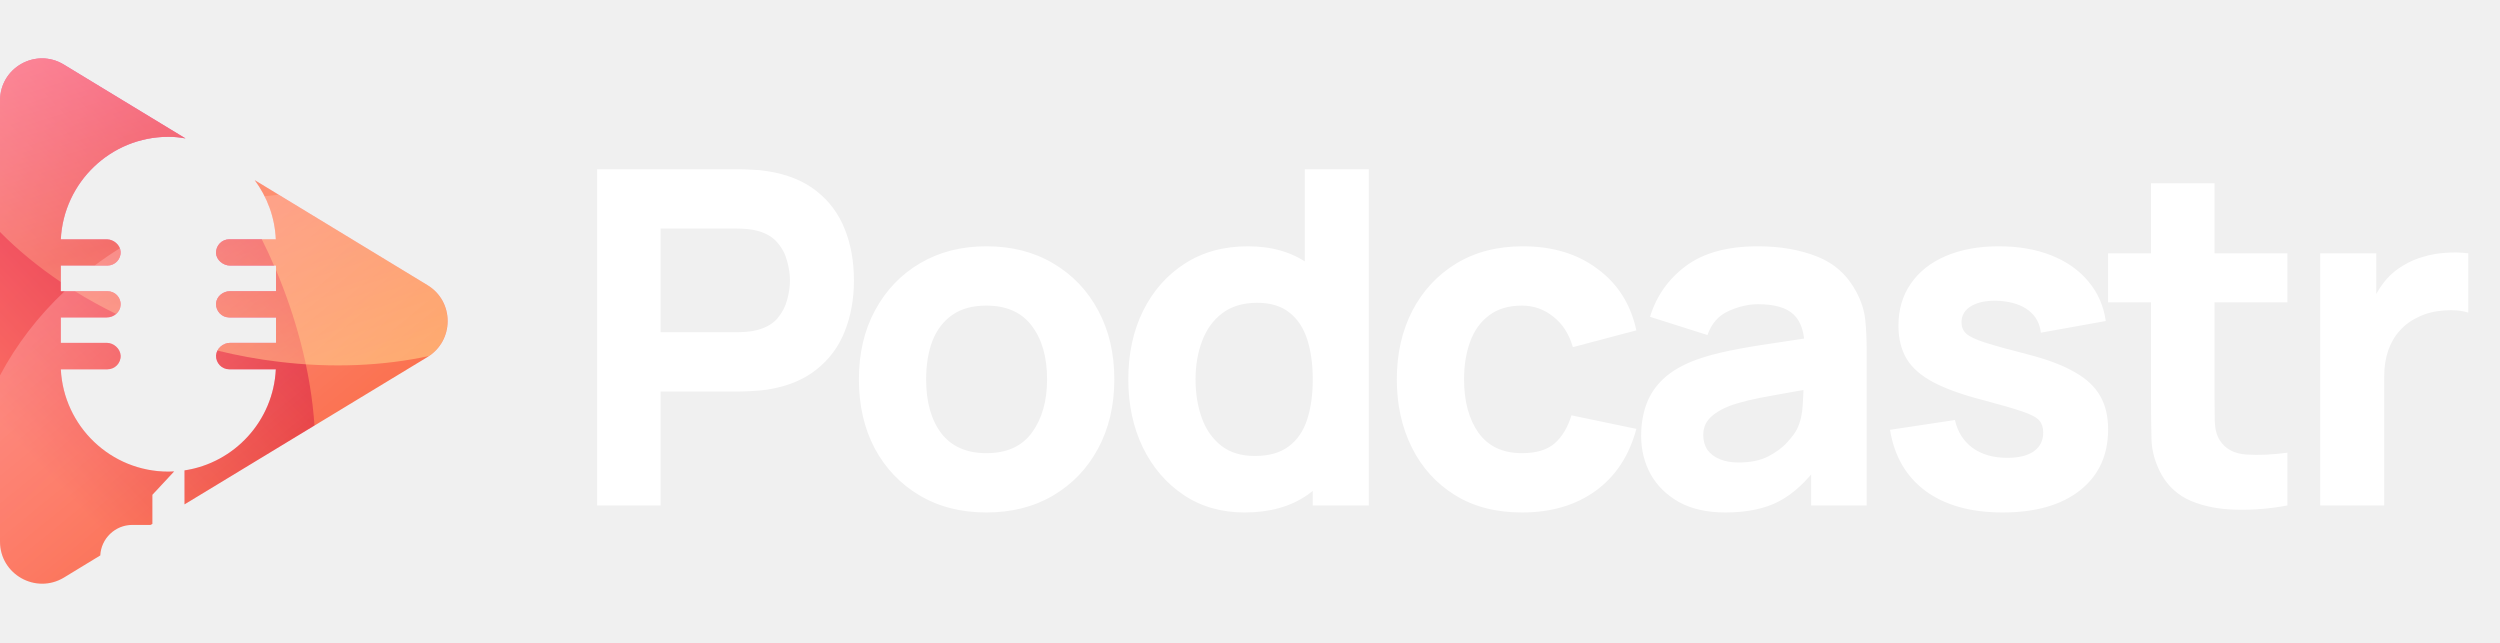
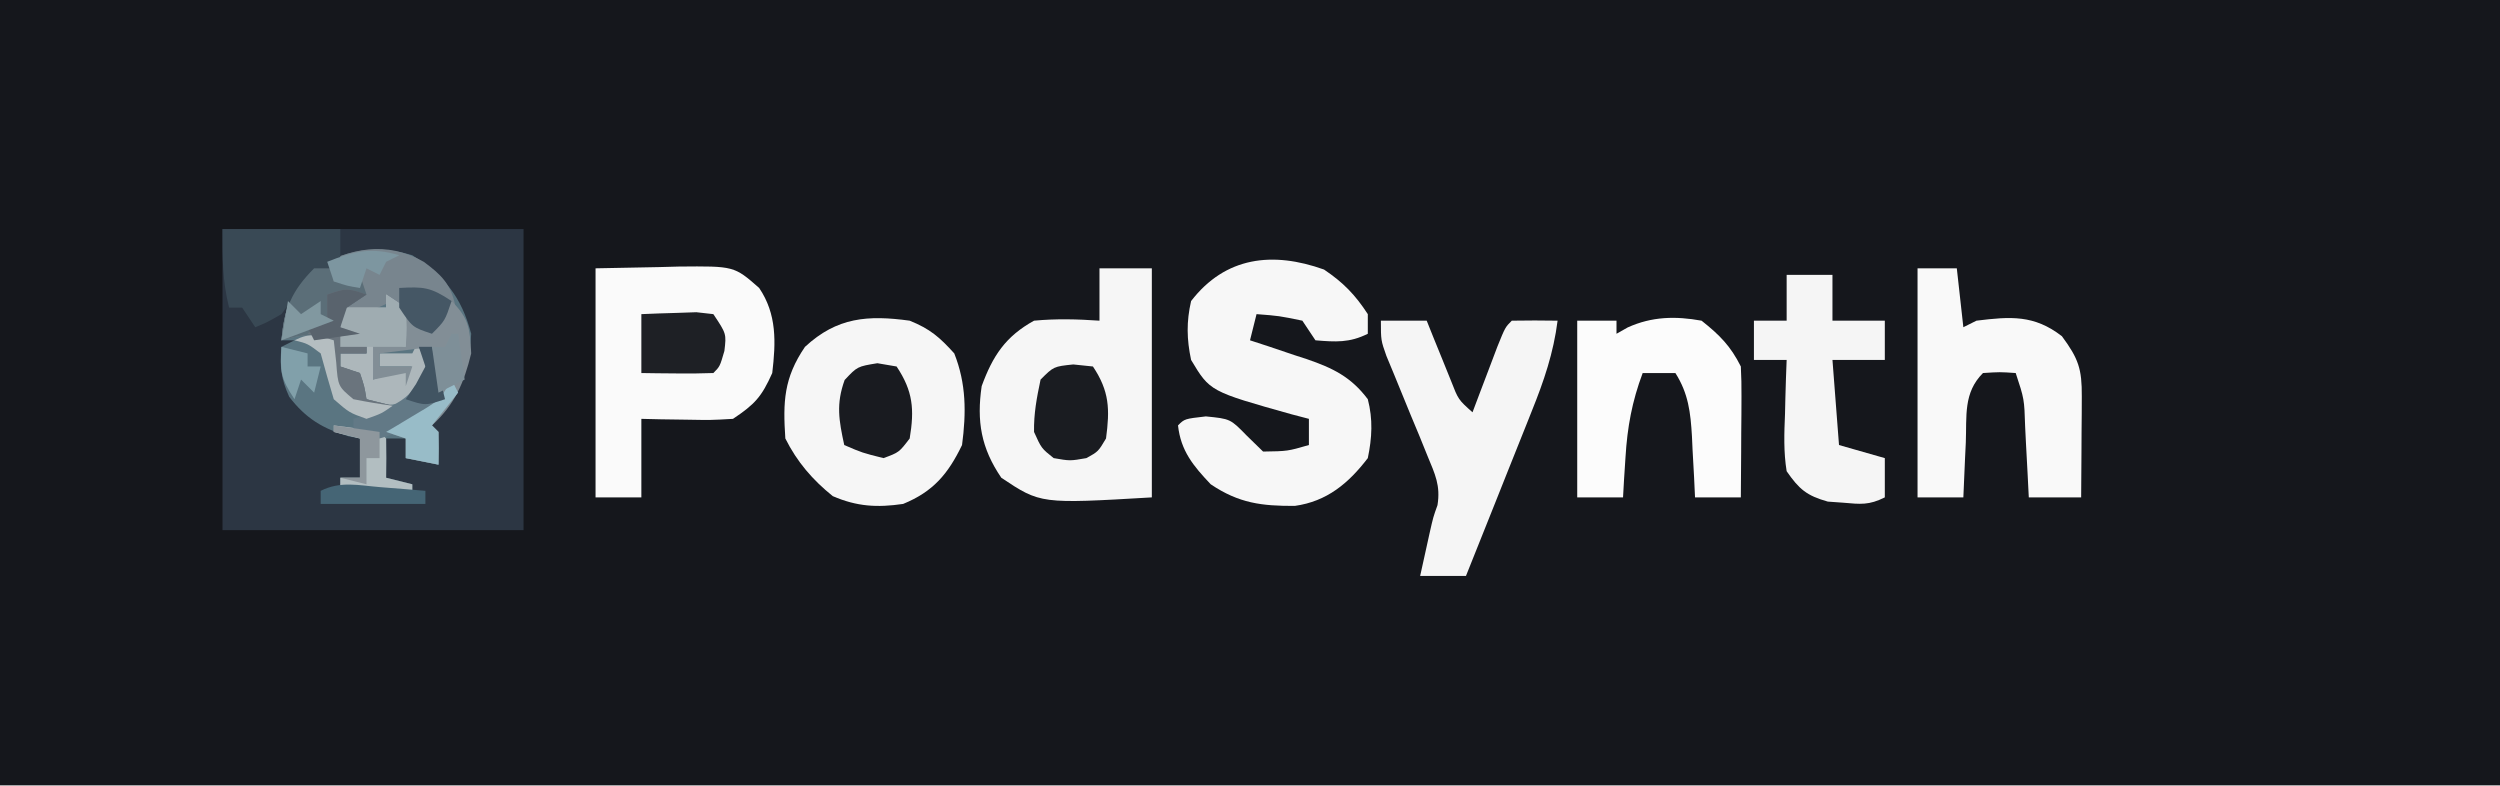
- <svg xmlns="http://www.w3.org/2000/svg" width="183" height="47" viewBox="0 0 183 47" fill="none">
-   <path fill-rule="evenodd" clip-rule="evenodd" d="M7.341 40.657L4.675 42.281C2.621 43.516 0 42.042 0 39.645V7.363C0 4.951 2.621 3.477 4.675 4.728L13.58 10.133C13.178 10.058 12.761 10.014 12.329 10.014C8.1 10.014 4.661 13.349 4.452 17.518H7.817C8.309 17.518 8.8 17.92 8.83 18.427C8.86 18.978 8.413 19.439 7.862 19.439H4.452V21.315H7.862C8.413 21.315 8.86 21.762 8.83 22.328C8.8 22.849 8.338 23.236 7.817 23.236H4.452V25.097H7.817C8.309 25.097 8.8 25.514 8.83 26.021C8.86 26.572 8.413 27.033 7.862 27.033H4.452C4.661 31.202 8.1 34.523 12.329 34.523C12.463 34.523 12.597 34.508 12.746 34.508L11.153 36.22V38.35L11.019 38.424H9.679C8.428 38.424 7.4 39.422 7.341 40.657ZM31.284 26.14L13.505 36.92V34.434C17.168 33.883 20.012 30.8 20.191 27.033H16.781C16.23 27.033 15.798 26.572 15.813 26.021C15.843 25.514 16.334 25.097 16.841 25.097H20.206V23.236H16.781C16.23 23.236 15.798 22.775 15.813 22.224C15.843 21.703 16.32 21.315 16.841 21.315H20.206V19.439H16.841C16.334 19.439 15.843 19.037 15.813 18.531C15.798 17.98 16.23 17.518 16.781 17.518H20.191C20.116 15.895 19.551 14.406 18.642 13.185L31.284 20.869C33.264 22.06 33.264 24.934 31.284 26.14Z" fill="url(#paint0_linear_3688_1852)" />
-   <path style="mix-blend-mode:multiply" fill-rule="evenodd" clip-rule="evenodd" d="M12.746 34.508L11.153 36.22V38.35L11.019 38.424H9.679C8.428 38.424 7.4 39.422 7.341 40.657L4.675 42.281C2.621 43.516 0 42.042 0 39.645V7.363C0 4.951 2.621 3.477 4.675 4.728L13.58 10.133C13.178 10.058 12.761 10.014 12.329 10.014C8.1 10.014 4.661 13.349 4.452 17.518H7.817C8.309 17.518 8.8 17.92 8.83 18.427C8.86 18.978 8.413 19.439 7.862 19.439H4.452V21.315H7.862C8.413 21.315 8.86 21.762 8.83 22.328C8.8 22.849 8.338 23.236 7.817 23.236H4.452V25.097H7.817C8.309 25.097 8.8 25.514 8.83 26.021C8.86 26.572 8.413 27.033 7.862 27.033H4.452C4.661 31.202 8.1 34.523 12.329 34.523C12.463 34.523 12.597 34.508 12.746 34.508ZM23.02 31.143L13.505 36.92V34.434C17.168 33.883 20.012 30.8 20.191 27.033H16.781C16.23 27.033 15.798 26.572 15.813 26.021C15.843 25.514 16.334 25.097 16.841 25.097H20.206V23.236H16.781C16.23 23.236 15.798 22.775 15.813 22.224C15.843 21.703 16.32 21.315 16.841 21.315H20.206V19.767C20.906 21.434 21.501 23.162 21.978 24.948C22.544 27.093 22.886 29.162 23.02 31.143ZM16.781 17.518H19.163C19.481 18.144 19.779 18.784 20.057 19.439H16.841C16.334 19.439 15.843 19.037 15.813 18.531C15.798 17.98 16.23 17.518 16.781 17.518Z" fill="url(#paint1_linear_3688_1852)" />
-   <path style="mix-blend-mode:screen" fill-rule="evenodd" clip-rule="evenodd" d="M4.452 20.645V19.439H7.862C8.413 19.439 8.86 18.978 8.83 18.427C8.8 17.92 8.309 17.518 7.817 17.518H4.452C4.661 13.349 8.1 10.014 12.329 10.014C12.761 10.014 13.178 10.058 13.58 10.133L4.675 4.728C2.621 3.477 0 4.951 0 7.363V16.982C1.31 18.308 2.799 19.529 4.452 20.645ZM8.83 22.328C8.86 21.762 8.413 21.315 7.862 21.315H5.48C6.442 21.911 7.45 22.467 8.502 22.983C8.696 22.819 8.815 22.581 8.83 22.328ZM31.284 20.869L18.642 13.185C19.551 14.406 20.116 15.895 20.191 17.518H16.781C16.23 17.518 15.798 17.98 15.813 18.531C15.843 19.037 16.334 19.439 16.841 19.439H20.206V21.315H16.841C16.32 21.315 15.843 21.703 15.813 22.224C15.798 22.775 16.23 23.236 16.781 23.236H20.206V25.097H16.841C16.453 25.097 16.096 25.336 15.918 25.663C17.377 26.021 18.881 26.303 20.414 26.482C24.33 26.959 28.038 26.78 31.388 26.065C33.249 24.829 33.22 22.045 31.284 20.869Z" fill="url(#paint2_linear_3688_1852)" />
-   <path style="mix-blend-mode:screen" fill-rule="evenodd" clip-rule="evenodd" d="M31.284 26.14L13.505 36.92V34.433C17.168 33.883 20.012 30.8 20.191 27.033H16.781C16.23 27.033 15.798 26.572 15.813 26.02C15.843 25.514 16.334 25.097 16.841 25.097H20.206V23.236H16.781C16.23 23.236 15.798 22.774 15.813 22.224C15.843 21.702 16.32 21.315 16.841 21.315H20.206V19.439H16.841C16.334 19.439 15.843 19.037 15.813 18.531C15.798 17.98 16.23 17.518 16.781 17.518H20.191C20.131 16.387 19.834 15.315 19.357 14.362C19.704 14.322 20.052 14.287 20.399 14.257L31.284 20.869C33.264 22.06 33.264 24.934 31.284 26.14ZM0 39.645V27.48C1.191 25.231 2.799 23.132 4.735 21.315H7.862C8.413 21.315 8.86 21.762 8.83 22.328C8.8 22.849 8.338 23.236 7.817 23.236H4.452V25.097H7.817C8.309 25.097 8.8 25.514 8.83 26.02C8.86 26.572 8.413 27.033 7.862 27.033H4.452C4.661 31.202 8.1 34.523 12.329 34.523C12.463 34.523 12.597 34.508 12.746 34.508L11.153 36.22V38.349L11.019 38.424H9.679C8.428 38.424 7.4 39.422 7.341 40.657L4.675 42.281C2.621 43.516 0 42.042 0 39.645ZM6.924 19.439C7.519 18.992 8.135 18.57 8.77 18.174C8.8 18.248 8.83 18.337 8.83 18.427C8.86 18.977 8.413 19.439 7.862 19.439H6.924Z" fill="url(#paint3_linear_3688_1852)" />
-   <path d="M43.708 37V12.389H54.099C54.338 12.389 54.657 12.4 55.056 12.423C55.466 12.435 55.831 12.469 56.15 12.526C57.62 12.754 58.822 13.238 59.756 13.979C60.702 14.719 61.397 15.653 61.841 16.782C62.285 17.898 62.508 19.146 62.508 20.524C62.508 21.903 62.28 23.156 61.824 24.284C61.38 25.401 60.684 26.33 59.739 27.07C58.804 27.811 57.608 28.295 56.15 28.523C55.831 28.569 55.466 28.603 55.056 28.625C54.646 28.648 54.327 28.66 54.099 28.66H48.356V37H43.708ZM48.356 24.319H53.894C54.133 24.319 54.395 24.307 54.68 24.284C54.965 24.262 55.227 24.216 55.466 24.148C56.093 23.977 56.577 23.692 56.919 23.293C57.261 22.883 57.494 22.433 57.62 21.943C57.756 21.442 57.825 20.969 57.825 20.524C57.825 20.08 57.756 19.613 57.62 19.123C57.494 18.622 57.261 18.172 56.919 17.773C56.577 17.363 56.093 17.072 55.466 16.901C55.227 16.833 54.965 16.787 54.68 16.764C54.395 16.742 54.133 16.73 53.894 16.73H48.356V24.319ZM72.202 37.513C70.345 37.513 68.716 37.097 67.314 36.265C65.913 35.433 64.819 34.288 64.033 32.83C63.258 31.36 62.871 29.674 62.871 27.771C62.871 25.845 63.27 24.153 64.067 22.695C64.865 21.225 65.964 20.08 67.366 19.26C68.767 18.439 70.379 18.029 72.202 18.029C74.06 18.029 75.689 18.445 77.09 19.277C78.503 20.108 79.603 21.259 80.389 22.729C81.175 24.188 81.568 25.868 81.568 27.771C81.568 29.685 81.169 31.377 80.372 32.847C79.586 34.305 78.486 35.45 77.073 36.282C75.672 37.102 74.048 37.513 72.202 37.513ZM72.202 33.172C73.695 33.172 74.806 32.67 75.535 31.668C76.276 30.654 76.646 29.355 76.646 27.771C76.646 26.13 76.27 24.82 75.518 23.84C74.777 22.86 73.672 22.37 72.202 22.37C71.188 22.37 70.356 22.598 69.707 23.054C69.058 23.51 68.573 24.142 68.254 24.951C67.947 25.76 67.793 26.7 67.793 27.771C67.793 29.423 68.163 30.739 68.904 31.719C69.656 32.687 70.755 33.172 72.202 33.172ZM91.103 37.513C89.406 37.513 87.919 37.086 86.643 36.231C85.367 35.376 84.37 34.214 83.652 32.744C82.945 31.274 82.592 29.617 82.592 27.771C82.592 25.891 82.951 24.222 83.669 22.763C84.398 21.294 85.418 20.137 86.728 19.294C88.038 18.451 89.576 18.029 91.343 18.029C93.097 18.029 94.573 18.456 95.769 19.311C96.966 20.166 97.871 21.328 98.487 22.797C99.102 24.267 99.409 25.925 99.409 27.771C99.409 29.617 99.096 31.274 98.469 32.744C97.854 34.214 96.931 35.376 95.701 36.231C94.47 37.086 92.938 37.513 91.103 37.513ZM91.855 33.377C92.892 33.377 93.718 33.143 94.334 32.676C94.96 32.209 95.41 31.554 95.684 30.71C95.957 29.867 96.094 28.887 96.094 27.771C96.094 26.654 95.957 25.674 95.684 24.831C95.41 23.988 94.972 23.333 94.368 22.866C93.775 22.399 92.995 22.165 92.026 22.165C90.989 22.165 90.135 22.422 89.463 22.934C88.802 23.436 88.312 24.113 87.993 24.968C87.674 25.811 87.514 26.745 87.514 27.771C87.514 28.808 87.668 29.753 87.976 30.608C88.283 31.451 88.756 32.123 89.394 32.625C90.032 33.126 90.853 33.377 91.855 33.377ZM96.094 37V24.353H95.513V12.389H100.196V37H96.094ZM111.407 37.513C109.493 37.513 107.852 37.086 106.485 36.231C105.118 35.376 104.07 34.214 103.34 32.744C102.611 31.274 102.247 29.617 102.247 27.771C102.247 25.902 102.623 24.233 103.375 22.763C104.138 21.294 105.209 20.137 106.588 19.294C107.966 18.451 109.596 18.029 111.476 18.029C113.652 18.029 115.475 18.582 116.945 19.687C118.426 20.781 119.372 22.279 119.782 24.182L115.133 25.412C114.86 24.455 114.381 23.709 113.697 23.174C113.025 22.638 112.262 22.37 111.407 22.37C110.427 22.37 109.624 22.61 108.997 23.088C108.371 23.555 107.909 24.199 107.613 25.019C107.317 25.828 107.169 26.745 107.169 27.771C107.169 29.378 107.522 30.682 108.228 31.685C108.946 32.676 110.006 33.172 111.407 33.172C112.456 33.172 113.253 32.932 113.8 32.454C114.347 31.975 114.757 31.292 115.031 30.403L119.782 31.394C119.258 33.354 118.266 34.864 116.808 35.923C115.35 36.983 113.549 37.513 111.407 37.513ZM126.285 37.513C124.963 37.513 123.841 37.262 122.918 36.761C122.006 36.248 121.311 35.57 120.833 34.727C120.366 33.872 120.132 32.932 120.132 31.907C120.132 31.052 120.263 30.272 120.525 29.566C120.787 28.859 121.209 28.238 121.79 27.703C122.382 27.156 123.174 26.7 124.165 26.335C124.849 26.085 125.664 25.862 126.609 25.669C127.555 25.475 128.626 25.293 129.822 25.122C131.019 24.939 132.335 24.74 133.77 24.524L132.096 25.447C132.096 24.353 131.834 23.549 131.309 23.037C130.785 22.524 129.908 22.268 128.677 22.268C127.994 22.268 127.282 22.433 126.541 22.763C125.8 23.094 125.282 23.68 124.986 24.524L120.781 23.191C121.249 21.664 122.126 20.422 123.413 19.465C124.701 18.508 126.456 18.029 128.677 18.029C130.307 18.029 131.754 18.28 133.018 18.781C134.283 19.282 135.24 20.148 135.89 21.379C136.254 22.062 136.471 22.746 136.539 23.43C136.608 24.113 136.642 24.877 136.642 25.72V37H132.574V33.206L133.155 33.992C132.255 35.234 131.281 36.134 130.233 36.692C129.196 37.239 127.88 37.513 126.285 37.513ZM127.276 33.855C128.13 33.855 128.848 33.707 129.429 33.411C130.022 33.103 130.489 32.756 130.831 32.368C131.184 31.981 131.423 31.656 131.549 31.394C131.788 30.893 131.925 30.312 131.959 29.651C132.004 28.979 132.027 28.42 132.027 27.976L133.394 28.318C132.016 28.546 130.899 28.739 130.045 28.899C129.19 29.047 128.501 29.184 127.977 29.309C127.453 29.434 126.991 29.571 126.592 29.719C126.137 29.902 125.766 30.101 125.481 30.317C125.208 30.523 125.003 30.75 124.866 31.001C124.741 31.252 124.678 31.531 124.678 31.838C124.678 32.26 124.781 32.625 124.986 32.932C125.202 33.229 125.504 33.456 125.892 33.616C126.279 33.776 126.74 33.855 127.276 33.855ZM146.589 37.513C144.265 37.513 142.385 36.989 140.949 35.94C139.525 34.881 138.659 33.388 138.351 31.462L143.102 30.745C143.296 31.611 143.723 32.289 144.384 32.779C145.056 33.269 145.905 33.514 146.931 33.514C147.774 33.514 148.423 33.354 148.879 33.035C149.335 32.705 149.563 32.249 149.563 31.668C149.563 31.303 149.472 31.012 149.289 30.796C149.107 30.568 148.697 30.346 148.059 30.13C147.432 29.913 146.452 29.628 145.119 29.275C143.615 28.887 142.413 28.454 141.513 27.976C140.613 27.497 139.963 26.928 139.565 26.267C139.166 25.595 138.966 24.786 138.966 23.84C138.966 22.655 139.268 21.63 139.872 20.764C140.476 19.886 141.325 19.214 142.419 18.747C143.524 18.268 144.823 18.029 146.315 18.029C147.763 18.029 149.044 18.251 150.161 18.696C151.278 19.14 152.178 19.772 152.861 20.593C153.556 21.413 153.984 22.382 154.143 23.498L149.392 24.353C149.312 23.669 149.016 23.128 148.503 22.729C147.99 22.33 147.295 22.097 146.418 22.028C145.563 21.971 144.874 22.085 144.35 22.37C143.837 22.655 143.581 23.065 143.581 23.601C143.581 23.92 143.689 24.188 143.906 24.404C144.134 24.62 144.595 24.843 145.29 25.07C145.996 25.298 147.067 25.595 148.503 25.959C149.905 26.324 151.027 26.751 151.87 27.241C152.725 27.72 153.346 28.301 153.733 28.984C154.12 29.657 154.314 30.471 154.314 31.428C154.314 33.32 153.63 34.807 152.263 35.889C150.896 36.971 149.004 37.513 146.589 37.513ZM167.436 37C166.159 37.239 164.906 37.342 163.676 37.308C162.456 37.285 161.363 37.074 160.394 36.675C159.437 36.265 158.708 35.61 158.206 34.71C157.751 33.867 157.511 33.012 157.489 32.146C157.466 31.269 157.454 30.278 157.454 29.172V13.415H162.103V28.899C162.103 29.617 162.109 30.266 162.12 30.847C162.143 31.417 162.263 31.873 162.479 32.215C162.889 32.864 163.545 33.217 164.445 33.274C165.345 33.331 166.342 33.286 167.436 33.138V37ZM154.31 22.131V18.542H167.436V22.131H154.31ZM169.84 37V18.542H173.942V23.054L173.497 22.473C173.737 21.835 174.056 21.254 174.454 20.73C174.853 20.205 175.343 19.772 175.924 19.43C176.369 19.157 176.853 18.946 177.377 18.798C177.901 18.639 178.442 18.542 179.001 18.508C179.559 18.462 180.117 18.474 180.675 18.542V22.883C180.163 22.723 179.565 22.672 178.881 22.729C178.209 22.775 177.599 22.928 177.052 23.191C176.505 23.441 176.044 23.777 175.668 24.199C175.292 24.609 175.007 25.099 174.813 25.669C174.62 26.227 174.523 26.859 174.523 27.566V37H169.84Z" fill="white" />
-   <defs>
-     <linearGradient id="paint0_linear_3688_1852" x1="23.541" y1="-11.132" x2="65.059" y2="30.387" gradientUnits="userSpaceOnUse">
-       <stop stop-color="#FD6D6D" />
-       <stop offset="1" stop-color="#F97535" />
-     </linearGradient>
-     <linearGradient id="paint1_linear_3688_1852" x1="-23.189" y1="6.729" x2="0.555" y2="-15.783" gradientUnits="userSpaceOnUse">
-       <stop stop-color="white" />
-       <stop offset="0.987" stop-color="#D937BE" />
-       <stop offset="1" stop-color="#D837BF" />
-     </linearGradient>
-     <linearGradient id="paint2_linear_3688_1852" x1="20.591" y1="-6.667" x2="32.484" y2="30.571" gradientUnits="userSpaceOnUse">
-       <stop stop-color="#FD6D6D" />
-       <stop offset="0.5" stop-color="#71381D" />
-       <stop offset="1" stop-color="#F97535" />
-     </linearGradient>
-     <linearGradient id="paint3_linear_3688_1852" x1="8.763" y1="-10.274" x2="35.959" y2="23.116" gradientUnits="userSpaceOnUse">
-       <stop stop-color="#FD6D6D" />
-       <stop offset="1" />
-     </linearGradient>
-   </defs>
+ <svg xmlns="http://www.w3.org/2000/svg" version="1.1" width="382" height="120">
+   <path d="M0 0 C126.06 0 252.12 0 382 0 C382 39.6 382 79.2 382 120 C255.94 120 129.88 120 0 120 C0 80.4 0 40.8 0 0 Z " fill="#15171C" transform="translate(0,0)" />
+   <path d="M0 0 C15.18 0 30.36 0 46 0 C46 15.18 46 30.36 46 46 C30.82 46 15.64 46 0 46 C0 30.82 0 15.64 0 0 Z " fill="#2C3643" transform="translate(34,35)" />
+   <path d="M0 0 C4.936 3.228 7.474 6.277 9 12 C8.676 17.717 7.026 21.84 3 26 C3.33 26.33 3.66 26.66 4 27 C4.041 28.666 4.043 30.334 4 32 C2.35 31.67 0.7 31.34 -1 31 C-1 30.01 -1 29.02 -1 28 C-1.99 28 -2.98 28 -4 28 C-4 29.98 -4 31.96 -4 34 C-2.68 34.33 -1.36 34.66 0 35 C0 35.66 0 36.32 0 37 C-3.63 36.67 -7.26 36.34 -11 36 C-11 35.34 -11 34.68 -11 34 C-10.01 34 -9.02 34 -8 34 C-8 32.02 -8 30.04 -8 28 C-8.557 27.897 -9.114 27.794 -9.688 27.688 C-13.657 26.507 -16.287 24.934 -18.812 21.625 C-20.078 18.827 -20.26 17.031 -20 14 C-19.34 13.67 -18.68 13.34 -18 13 C-18.66 13 -19.32 13 -20 13 C-19.547 8.126 -18.579 5.396 -15 2 C-9.967 -0.834 -5.643 -1.672 0 0 Z " fill="#5A7581" transform="translate(63,39)" />
+   <path d="M0 0 C2.64 0 5.28 0 8 0 C8 11.55 8 23.1 8 35 C-9 36 -9 36 -15 32 C-18.098 27.456 -18.781 23.35 -18 18 C-16.305 13.362 -14.354 10.408 -10 8 C-6.638 7.68 -3.365 7.765 0 8 C0 5.36 0 2.72 0 0 Z " fill="#F6F6F6" transform="translate(168,41)" />
+   <path d="M0 0 C3.197 -0.062 6.394 -0.124 9.688 -0.188 C11.185 -0.228 11.185 -0.228 12.714 -0.27 C21.184 -0.35 21.184 -0.35 25 3 C27.725 7.026 27.553 11.307 27 16 C25.376 19.635 24.339 20.774 21 23 C17.645 23.195 17.645 23.195 13.812 23.125 C12.54 23.107 11.268 23.089 9.957 23.07 C8.981 23.047 8.005 23.024 7 23 C7 26.96 7 30.92 7 35 C4.69 35 2.38 35 0 35 C0 23.45 0 11.9 0 0 Z " fill="#FAFAFA" transform="translate(91,41)" />
+   <path d="M0 0 C2.942 1.984 4.756 3.841 6.688 6.812 C6.688 7.803 6.688 8.793 6.688 9.812 C3.899 11.207 1.767 11.069 -1.312 10.812 C-1.972 9.822 -2.632 8.832 -3.312 7.812 C-6.88 7.076 -6.88 7.076 -10.312 6.812 C-10.643 8.133 -10.973 9.453 -11.312 10.812 C-10.348 11.127 -9.384 11.442 -8.391 11.766 C-7.114 12.197 -5.838 12.63 -4.562 13.062 C-3.928 13.267 -3.294 13.472 -2.641 13.684 C1.357 15.058 4.127 16.405 6.688 19.812 C7.487 22.894 7.337 25.704 6.688 28.812 C3.73 32.673 0.441 35.427 -4.461 36.113 C-9.498 36.14 -13.01 35.714 -17.312 32.812 C-19.953 30.03 -21.896 27.704 -22.312 23.812 C-21.312 22.812 -21.312 22.812 -18.062 22.438 C-14.312 22.812 -14.312 22.812 -11.812 25.375 C-10.988 26.179 -10.162 26.984 -9.312 27.812 C-5.569 27.755 -5.569 27.755 -2.312 26.812 C-2.312 25.492 -2.312 24.172 -2.312 22.812 C-3.193 22.582 -4.073 22.351 -4.98 22.113 C-17.429 18.618 -17.429 18.618 -20.312 13.812 C-20.986 10.653 -21.038 7.965 -20.312 4.812 C-15.067 -1.993 -7.819 -2.803 0 0 Z " fill="#F7F7F7" transform="translate(202.3125,41.1875)" />
+   <path d="M0 0 C3.136 1.268 4.565 2.521 6.812 5 C8.653 9.649 8.651 14.071 8 19 C5.863 23.433 3.583 26.125 -1 28 C-4.969 28.581 -8.053 28.409 -11.75 26.812 C-14.855 24.311 -17.213 21.573 -19 18 C-19.372 12.427 -19.248 8.763 -16 4 C-11.097 -0.544 -6.379 -0.875 0 0 Z " fill="#F6F6F6" transform="translate(139,49)" />
+   <path d="M0 0 C1.98 0 3.96 0 6 0 C6.33 2.97 6.66 5.94 7 9 C7.66 8.67 8.32 8.34 9 8 C14.207 7.355 17.817 7.083 22.062 10.375 C24.599 13.812 25.124 15.378 25.098 19.57 C25.094 20.466 25.091 21.362 25.088 22.285 C25.08 23.222 25.071 24.159 25.062 25.125 C25.058 26.07 25.053 27.015 25.049 27.988 C25.037 30.326 25.021 32.663 25 35 C22.36 35 19.72 35 17 35 C16.939 33.796 16.879 32.592 16.816 31.352 C16.732 29.776 16.647 28.201 16.562 26.625 C16.523 25.831 16.484 25.037 16.443 24.219 C16.311 19.974 16.311 19.974 15 16 C12.584 15.833 12.584 15.833 10 16 C6.979 19.021 7.533 22.564 7.375 26.625 C7.336 27.427 7.298 28.229 7.258 29.055 C7.163 31.036 7.081 33.018 7 35 C4.69 35 2.38 35 0 35 C0 23.45 0 11.9 0 0 Z " fill="#F9F9F9" transform="translate(293,41)" />
+   <path d="M0 0 C2.31 0 4.62 0 7 0 C7.338 0.843 7.675 1.686 8.023 2.555 C8.469 3.65 8.915 4.746 9.375 5.875 C9.816 6.966 10.257 8.056 10.711 9.18 C11.831 12.063 11.831 12.063 14 14 C14.349 13.073 14.699 12.146 15.059 11.191 C15.514 9.994 15.969 8.796 16.438 7.562 C16.89 6.368 17.342 5.173 17.809 3.941 C19 1 19 1 20 0 C22.333 -0.041 24.667 -0.042 27 0 C26.382 4.913 24.902 9.242 23.059 13.805 C22.771 14.529 22.484 15.253 22.188 15.999 C21.277 18.293 20.357 20.584 19.438 22.875 C18.815 24.437 18.193 26 17.572 27.562 C16.054 31.378 14.529 35.19 13 39 C10.69 39 8.38 39 6 39 C6.312 37.583 6.624 36.167 6.938 34.75 C7.112 33.961 7.286 33.172 7.465 32.359 C8 30 8 30 8.65 28.185 C9.129 25.195 8.282 23.469 7.129 20.684 C6.72 19.672 6.31 18.661 5.889 17.619 C5.451 16.569 5.013 15.519 4.562 14.438 C3.705 12.355 2.852 10.27 2.004 8.184 C1.62 7.261 1.237 6.339 0.842 5.388 C0 3 0 3 0 0 Z " fill="#F5F5F5" transform="translate(211,49)" />
+   <path d="M0 0 C1.98 0 3.96 0 6 0 C6 0.66 6 1.32 6 2 C6.568 1.679 7.137 1.358 7.723 1.027 C11.435 -0.648 15.013 -0.718 19 0 C21.756 2.182 23.436 3.872 25 7 C25.084 8.521 25.107 10.047 25.098 11.57 C25.094 12.466 25.091 13.362 25.088 14.285 C25.08 15.222 25.071 16.159 25.062 17.125 C25.058 18.07 25.053 19.015 25.049 19.988 C25.037 22.326 25.021 24.663 25 27 C22.69 27 20.38 27 18 27 C17.951 25.964 17.902 24.927 17.852 23.859 C17.777 22.49 17.701 21.12 17.625 19.75 C17.594 19.068 17.563 18.386 17.531 17.684 C17.317 14.013 16.989 11.137 15 8 C13.35 8 11.7 8 10 8 C8.372 12.356 7.659 16.239 7.375 20.875 C7.263 22.604 7.263 22.604 7.148 24.367 C7.099 25.236 7.05 26.105 7 27 C4.69 27 2.38 27 0 27 C0 18.09 0 9.18 0 0 Z " fill="#FCFCFC" transform="translate(241,49)" />
+   <path d="M0 0 C2.31 0 4.62 0 7 0 C7 2.31 7 4.62 7 7 C9.64 7 12.28 7 15 7 C15 8.98 15 10.96 15 13 C12.36 13 9.72 13 7 13 C7.33 17.29 7.66 21.58 8 26 C10.31 26.66 12.62 27.32 15 28 C15 29.98 15 31.96 15 34 C12.577 35.211 11.304 35.048 8.625 34.812 C7.469 34.729 7.469 34.729 6.289 34.645 C3.067 33.737 1.914 32.767 0 30 C-0.477 27.065 -0.378 24.213 -0.25 21.25 C-0.232 20.457 -0.214 19.664 -0.195 18.848 C-0.148 16.898 -0.077 14.949 0 13 C-1.65 13 -3.3 13 -5 13 C-5 11.02 -5 9.04 -5 7 C-3.35 7 -1.7 7 0 7 C0 4.69 0 2.38 0 0 Z " fill="#F5F5F5" transform="translate(273,42)" />
+   <path d="M0 0 C2.675 1.98 4.104 3.38 4.793 6.672 C4.23 8.984 4.23 8.984 1.23 10.984 C-2.169 9.851 -2.822 8.859 -4.77 5.984 C-5.945 6.51 -5.945 6.51 -7.145 7.047 C-8.011 7.356 -8.877 7.666 -9.77 7.984 C-10.43 7.654 -11.09 7.324 -11.77 6.984 C-12.1 7.974 -12.43 8.964 -12.77 9.984 C-11.78 10.314 -10.79 10.644 -9.77 10.984 C-10.76 10.984 -11.75 10.984 -12.77 10.984 C-11.45 11.314 -10.13 11.644 -8.77 11.984 C-8.77 12.644 -8.77 13.304 -8.77 13.984 C-10.09 13.984 -11.41 13.984 -12.77 13.984 C-12.77 14.644 -12.77 15.304 -12.77 15.984 C-11.78 16.314 -10.79 16.644 -9.77 16.984 C-9.082 19.047 -9.082 19.047 -8.77 20.984 C-7.45 21.314 -6.13 21.644 -4.77 21.984 C-10.138 22.342 -10.138 22.342 -12.645 20.922 C-14.351 17.982 -13.958 15.306 -13.77 11.984 C-17.872 10.969 -17.872 10.969 -21.77 11.984 C-21.316 7.111 -20.349 4.38 -16.77 0.984 C-11.306 -2.092 -5.738 -3.293 0 0 Z " fill="#78858E" transform="translate(64.76953,40.01562)" />
+   <path d="M0 0 C5.94 0 11.88 0 18 0 C18 1.65 18 3.3 18 5 C15.188 7.062 15.188 7.062 12 9 C10.988 10.324 9.986 11.656 9 13 C6.812 14.25 6.812 14.25 5 15 C4.34 14.01 3.68 13.02 3 12 C2.34 12 1.68 12 1 12 C-0.034 7.735 0 4.627 0 0 Z " fill="#394955" transform="translate(34,35)" />
+   <path d="M0 0 C0.99 0.103 1.98 0.206 3 0.312 C5.536 4.117 5.595 6.852 5 11.312 C3.812 13.312 3.812 13.312 2 14.312 C-0.5 14.75 -0.5 14.75 -3 14.312 C-4.875 12.812 -4.875 12.812 -6 10.312 C-6.04 7.453 -5.597 5.159 -5 2.312 C-3 0.312 -3 0.312 0 0 Z " fill="#1A1C21" transform="translate(164,55.6875)" />
+   <path d="M0 0 C0.969 0.165 1.939 0.33 2.938 0.5 C5.456 4.278 5.674 7.062 4.938 11.5 C3.312 13.625 3.312 13.625 0.938 14.5 C-2.312 13.688 -2.312 13.688 -5.062 12.5 C-5.879 8.714 -6.333 6.247 -5 2.562 C-3.062 0.5 -3.062 0.5 0 0 Z " fill="#191B20" transform="translate(134.0625,55.5)" />
+   <path d="M0 0 C0.99 0.66 1.98 1.32 3 2 C3.188 5.125 3.188 5.125 3 8 C1.68 8 0.36 8 -1 8 C-1.33 9.65 -1.66 11.3 -2 13 C-0.02 12.34 1.96 11.68 4 11 C2.35 11 0.7 11 -1 11 C-1 10.34 -1 9.68 -1 9 C0.65 9 2.3 9 4 9 C4.33 8.34 4.66 7.68 5 7 C6.322 9.177 7.013 10.552 6.938 13.125 C6 15 6 15 3.688 16.312 C0.906 17.024 -0.385 17.121 -3 16 C-3.33 15.34 -3.66 14.68 -4 14 C-4.99 13.34 -5.98 12.68 -7 12 C-7 11.01 -7 10.02 -7 9 C-5.68 9 -4.36 9 -3 9 C-3 8.34 -3 7.68 -3 7 C-4.32 7.33 -5.64 7.66 -7 8 C-7 6.02 -7 4.04 -7 2 C-4.667 2 -2.333 2 0 2 C0 1.34 0 0.68 0 0 Z " fill="#ADB7BB" transform="translate(59,45)" />
+   <path d="M0 0 C2.693 2.693 2.789 4.206 3 8 C1.902 12.503 0.463 15.858 -3 19 C-2.67 19.33 -2.34 19.66 -2 20 C-1.959 21.666 -1.957 23.334 -2 25 C-3.65 24.67 -5.3 24.34 -7 24 C-7 23.01 -7 22.02 -7 21 C-7.99 20.67 -8.98 20.34 -10 20 C-7.36 18.35 -4.72 16.7 -2 15 C-2.33 12.36 -2.66 9.72 -3 7 C-5.64 7.33 -8.28 7.66 -11 8 C-11 8.66 -11 9.32 -11 10 C-9.35 10 -7.7 10 -6 10 C-6.33 10.99 -6.66 11.98 -7 13 C-7 12.34 -7 11.68 -7 11 C-8.65 11.33 -10.3 11.66 -12 12 C-12 10.02 -12 8.04 -12 6 C-9.525 6.495 -9.525 6.495 -7 7 C-7 5.35 -7 3.7 -7 2 C-5.68 2.66 -4.36 3.32 -3 4 C-2.01 2.68 -1.02 1.36 0 0 Z " fill="#828E96" transform="translate(69,46)" />
+   <path d="M0 0 C0.99 0 1.98 0 3 0 C3 0.66 3 1.32 3 2 C4.32 1.67 5.64 1.34 7 1 C7.33 1.99 7.66 2.98 8 4 C7.01 4.66 6.02 5.32 5 6 C4.67 6.99 4.34 7.98 4 9 C4.99 9.33 5.98 9.66 7 10 C6.01 10 5.02 10 4 10 C5.32 10.33 6.64 10.66 8 11 C8 11.66 8 12.32 8 13 C6.68 13 5.36 13 4 13 C4 13.66 4 14.32 4 15 C4.99 15.33 5.98 15.66 7 16 C7.688 18.062 7.688 18.062 8 20 C9.32 20.33 10.64 20.66 12 21 C6.632 21.358 6.632 21.358 4.125 19.938 C2.418 16.998 2.812 14.321 3 11 C-1.102 9.985 -1.102 9.985 -5 11 C-4.551 6.171 -3.453 3.453 0 0 Z " fill="#5B6E78" transform="translate(48,41)" />
+   <path d="M0 0 C1.791 -0.081 3.583 -0.139 5.375 -0.188 C6.872 -0.24 6.872 -0.24 8.398 -0.293 C9.257 -0.196 10.115 -0.1 11 0 C13 3 13 3 12.688 5.625 C12 8 12 8 11 9 C9.147 9.072 7.292 9.084 5.438 9.062 C4.426 9.053 3.414 9.044 2.371 9.035 C1.589 9.024 0.806 9.012 0 9 C0 6.03 0 3.06 0 0 Z " fill="#1E2025" transform="translate(98,48)" />
+   <path d="M0 0 C-0.99 0.66 -1.98 1.32 -3 2 C-3.33 2.99 -3.66 3.98 -4 5 C-3.01 5.33 -2.02 5.66 -1 6 C-1.99 6 -2.98 6 -4 6 C-2.68 6.33 -1.36 6.66 0 7 C0 7.66 0 8.32 0 9 C-1.32 9 -2.64 9 -4 9 C-4 9.66 -4 10.32 -4 11 C-3.01 11.33 -2.02 11.66 -1 12 C-0.312 14.062 -0.312 14.062 0 16 C1.32 16.33 2.64 16.66 4 17 C-1.368 17.358 -1.368 17.358 -3.875 15.938 C-5.582 12.998 -5.188 10.321 -5 7 C-6.32 6.67 -7.64 6.34 -9 6 C-8.01 5.34 -7.02 4.68 -6 4 C-6 2.68 -6 1.36 -6 0 C-3 -1 -3 -1 0 0 Z " fill="#6A747D" transform="translate(56,45)" />
+   <path d="M0 0 C6.875 0.875 6.875 0.875 8 2 C8.041 4 8.043 6 8 8 C9.32 8.33 10.64 8.66 12 9 C12 9.66 12 10.32 12 11 C8.37 10.67 4.74 10.34 1 10 C1 9.34 1 8.68 1 8 C1.99 8 2.98 8 4 8 C4 6.02 4 4.04 4 2 C2.68 1.67 1.36 1.34 0 1 C0 0.67 0 0.34 0 0 Z " fill="#B2BEC1" transform="translate(51,65)" />
+   <path d="M0 0 C0.99 0.66 1.98 1.32 3 2 C3.188 5.125 3.188 5.125 3 8 C-0.3 8 -3.6 8 -7 8 C-7 6.02 -7 4.04 -7 2 C-4.667 2 -2.333 2 0 2 C0 1.34 0 0.68 0 0 Z " fill="#9FACB1" transform="translate(59,45)" />
+   <path d="M0 0 C0.66 0 1.32 0 2 0 C2.66 2.64 3.32 5.28 4 8 C0.825 10.722 -1.943 12.856 -6 14 C-8.312 13.625 -8.312 13.625 -10 13 C-10 12.34 -10 11.68 -10 11 C-8.742 10.608 -7.484 10.216 -6.188 9.812 C-3.117 8.664 -2.091 8.11 0.062 5.5 C1.326 2.929 1.326 2.929 0 0 Z " fill="#627986" transform="translate(64,53)" />
+   <path d="M0 0 C0.33 0.66 0.66 1.32 1 2 C-0.32 3.65 -1.64 5.3 -3 7 C-2.67 7.33 -2.34 7.66 -2 8 C-1.959 9.666 -1.957 11.334 -2 13 C-3.65 12.67 -5.3 12.34 -7 12 C-7 11.01 -7 10.02 -7 9 C-7.99 8.67 -8.98 8.34 -10 8 C-9.169 7.511 -9.169 7.511 -8.32 7.012 C-7.234 6.356 -7.234 6.356 -6.125 5.688 C-5.406 5.258 -4.686 4.829 -3.945 4.387 C-1.732 2.982 -1.732 2.982 0 0 Z " fill="#98BCC8" transform="translate(69,58)" />
+   <path d="M0 0 C3.716 -0.201 4.772 -0.152 8 2 C7 5 7 5 5 7 C2 6 2 6 0 3 C0 2.01 0 1.02 0 0 Z " fill="#455765" transform="translate(61,44)" />
+   <path d="M0 0 C-0.99 0.495 -0.99 0.495 -2 1 C-2.33 1.66 -2.66 2.32 -3 3 C-3.66 2.67 -4.32 2.34 -5 2 C-5.33 2.99 -5.66 3.98 -6 5 C-7.938 4.688 -7.938 4.688 -10 4 C-10.33 3.01 -10.66 2.02 -11 1 C-6.878 -0.63 -4.293 -1.263 0 0 Z " fill="#7D96A0" transform="translate(61,39)" />
+   <path d="M0 0 C0.124 1.114 0.247 2.228 0.375 3.375 C0.647 7.031 0.647 7.031 3 9 C4.988 9.398 6.989 9.738 9 10 C7.312 11.188 7.312 11.188 5 12 C2.375 11.062 2.375 11.062 0 9 C-0.694 6.675 -1.361 4.341 -2 2 C-3.986 0.503 -3.986 0.503 -6 0 C-3.509 -1.245 -2.589 -0.777 0 0 Z " fill="#B5BEC1" transform="translate(51,52)" />
+   <path d="M0 0 C1.281 0.102 2.563 0.204 3.883 0.309 C4.87 0.392 5.858 0.476 6.875 0.562 C6.875 1.222 6.875 1.883 6.875 2.562 C1.595 2.562 -3.685 2.562 -9.125 2.562 C-9.125 1.903 -9.125 1.242 -9.125 0.562 C-6.072 -0.964 -3.367 -0.275 0 0 Z " fill="#456575" transform="translate(58.125,74.4375)" />
+   <path d="M0 0 C1.32 0.33 2.64 0.66 4 1 C4 1.66 4 2.32 4 3 C4.66 3 5.32 3 6 3 C5.67 4.32 5.34 5.64 5 7 C4.34 6.34 3.68 5.68 3 5 C2.67 5.99 2.34 6.98 2 8 C-0.152 4.772 -0.201 3.716 0 0 Z " fill="#81A0AA" transform="translate(43,53)" />
+   <path d="M0 0 C2.31 0.33 4.62 0.66 7 1 C7 2.32 7 3.64 7 5 C6.34 5 5.68 5 5 5 C5 6.32 5 7.64 5 9 C3.68 8.67 2.36 8.34 1 8 C1.99 8 2.98 8 4 8 C4 6.02 4 4.04 4 2 C2.68 1.67 1.36 1.34 0 1 C0 0.67 0 0.34 0 0 Z " fill="#8E979D" transform="translate(51,65)" />
+   <path d="M0 0 C-0.99 0.66 -1.98 1.32 -3 2 C-3.33 2.99 -3.66 3.98 -4 5 C-3.01 5.33 -2.02 5.66 -1 6 C-3.31 6.33 -5.62 6.66 -8 7 C-8.33 6.34 -8.66 5.68 -9 5 C-8.01 4.67 -7.02 4.34 -6 4 C-6 2.68 -6 1.36 -6 0 C-3 -1 -3 -1 0 0 Z " fill="#59636D" transform="translate(56,45)" />
+   <path d="M0 0 C0.66 0.66 1.32 1.32 2 2 C2.99 1.34 3.98 0.68 5 0 C5 0.66 5 1.32 5 2 C5.66 2.33 6.32 2.66 7 3 C4.36 3.99 1.72 4.98 -1 6 C-0.67 4.02 -0.34 2.04 0 0 Z " fill="#8198A0" transform="translate(44,46)" />
+   <path d="M0 0 C0.66 0 1.32 0 2 0 C2.66 2.64 3.32 5.28 4 8 C1 9 1 9 -2 8 C-1.484 7.237 -0.969 6.474 -0.438 5.688 C0.274 4.357 0.274 4.357 1 3 C0.67 2.01 0.34 1.02 0 0 Z " fill="#415462" transform="translate(64,53)" />
+   <path d="M0 0 C0.33 0 0.66 0 1 0 C1.33 2.31 1.66 4.62 2 7 C0.02 7.99 0.02 7.99 -2 9 C-2.33 6.69 -2.66 4.38 -3 2 C-2.34 2 -1.68 2 -1 2 C-0.67 1.34 -0.34 0.68 0 0 Z " fill="#7E8F98" transform="translate(69,51)" />
</svg>
